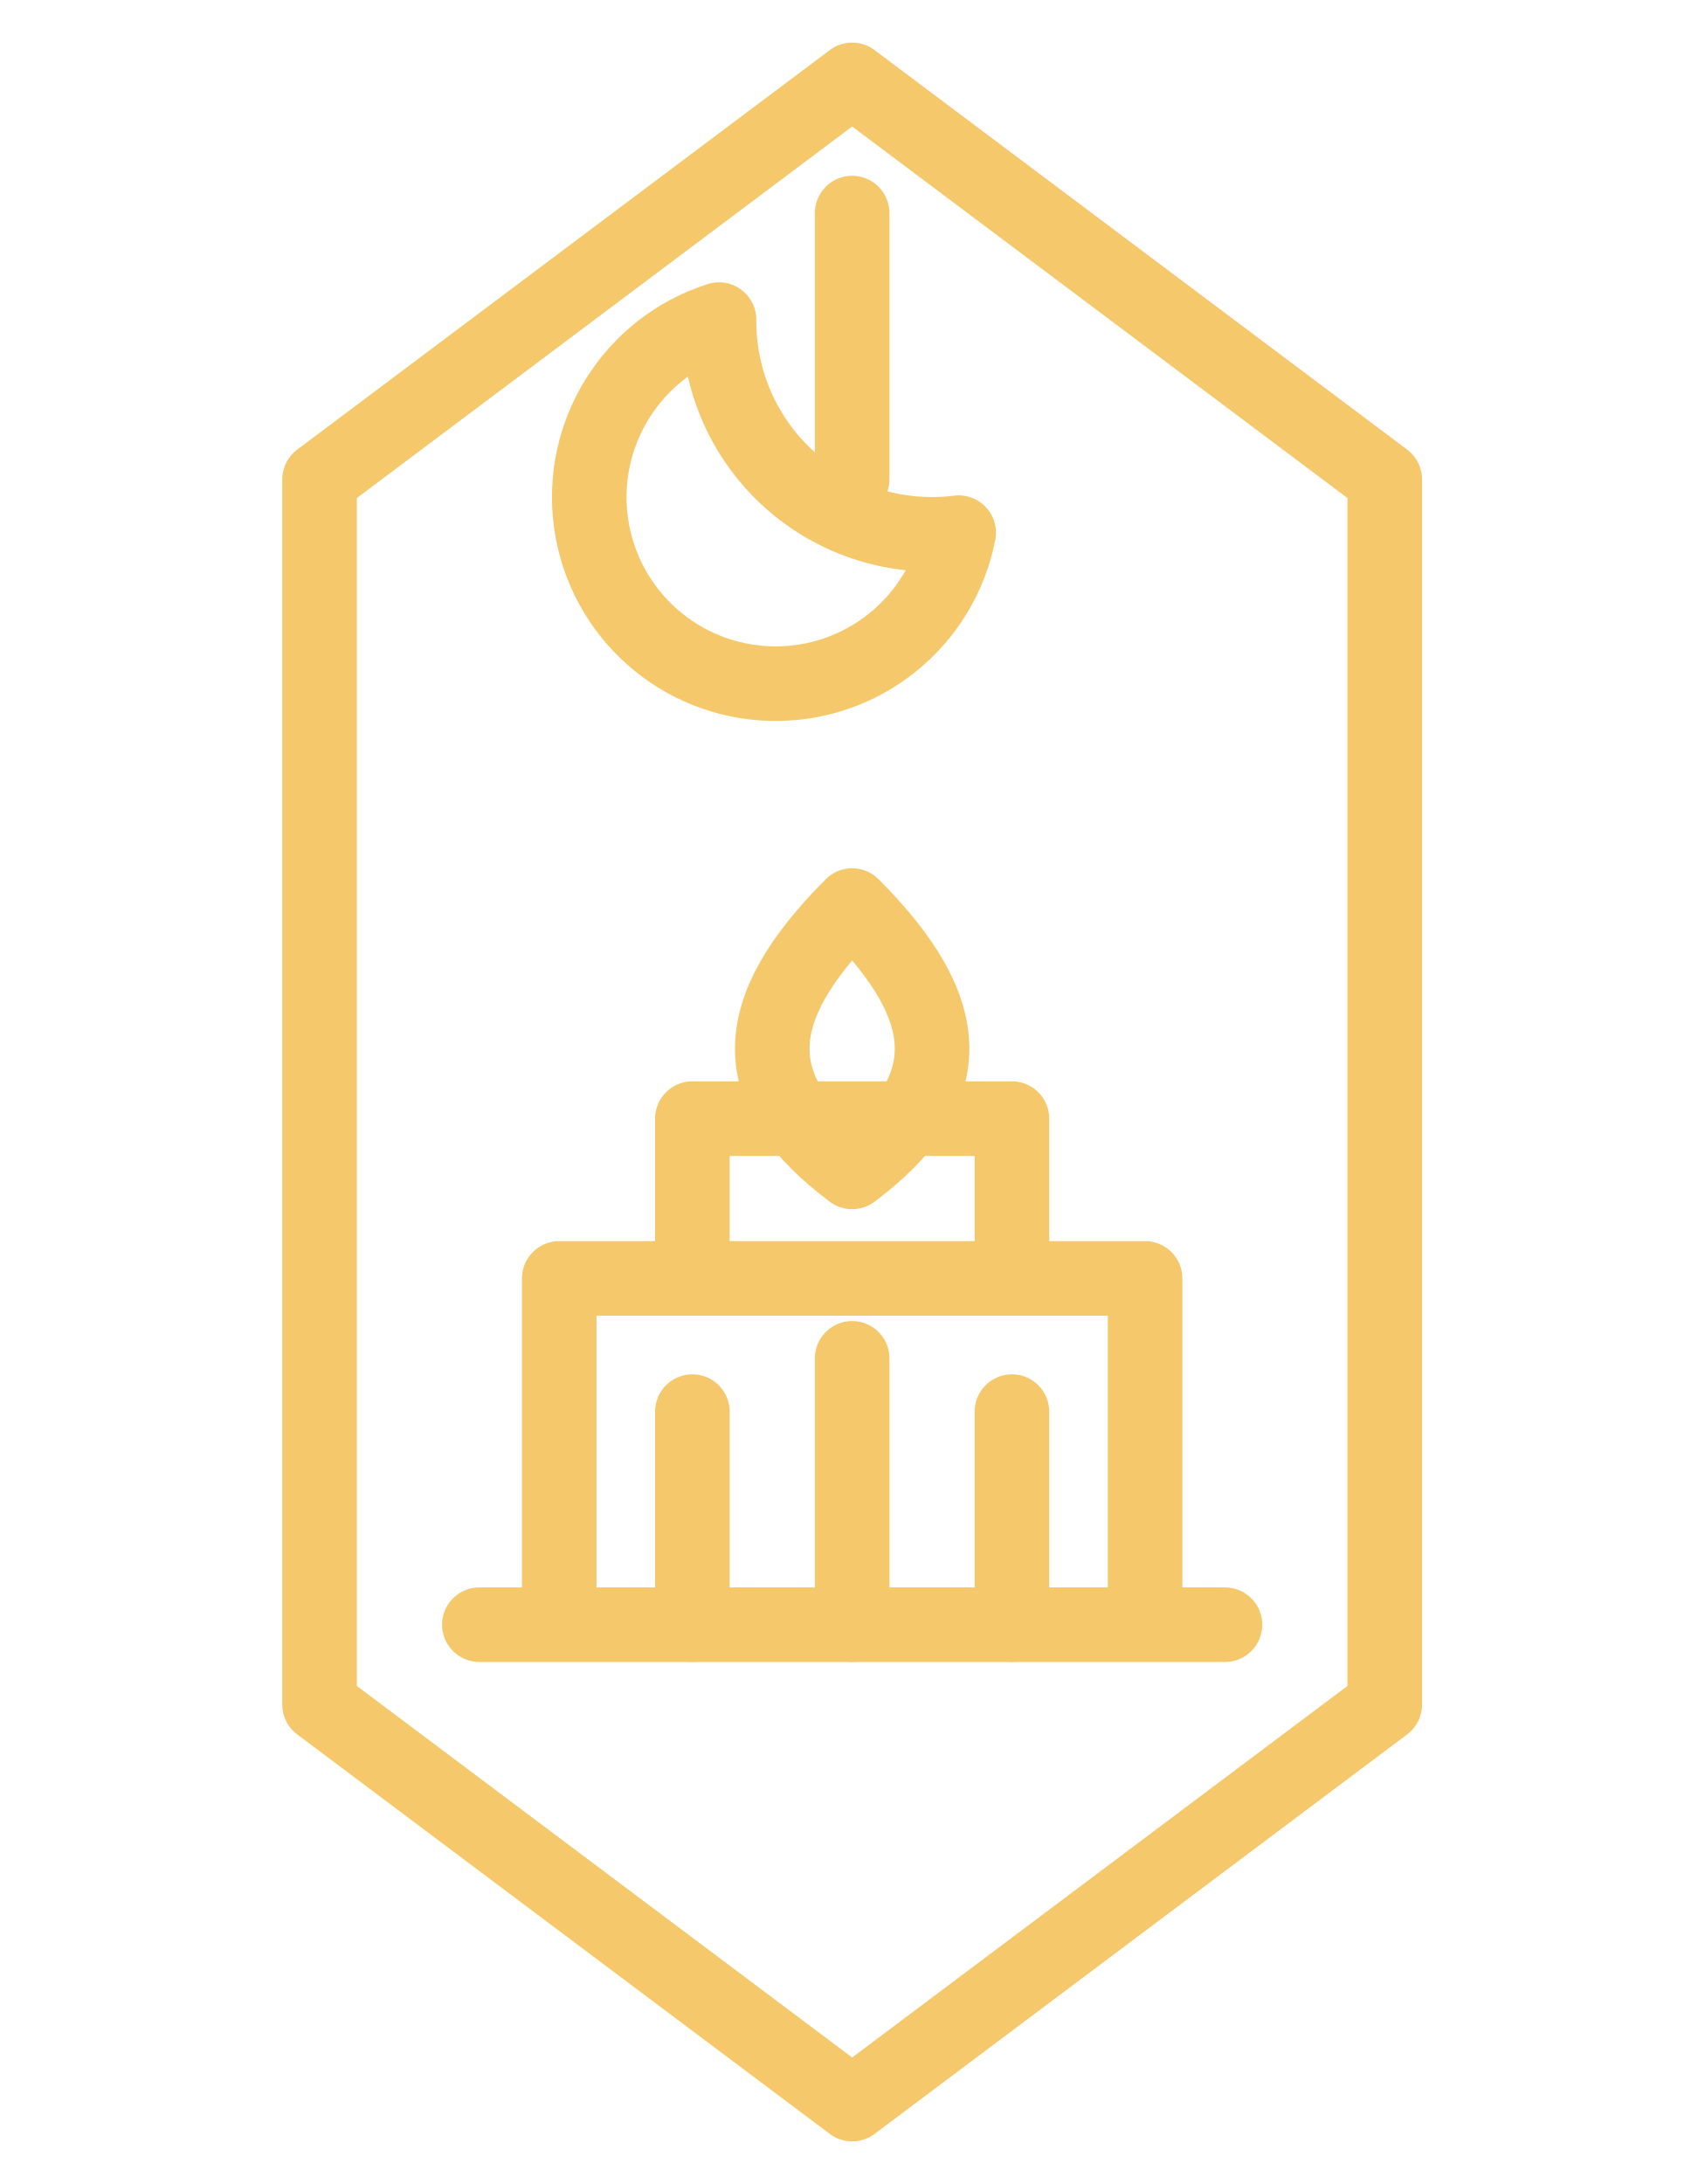
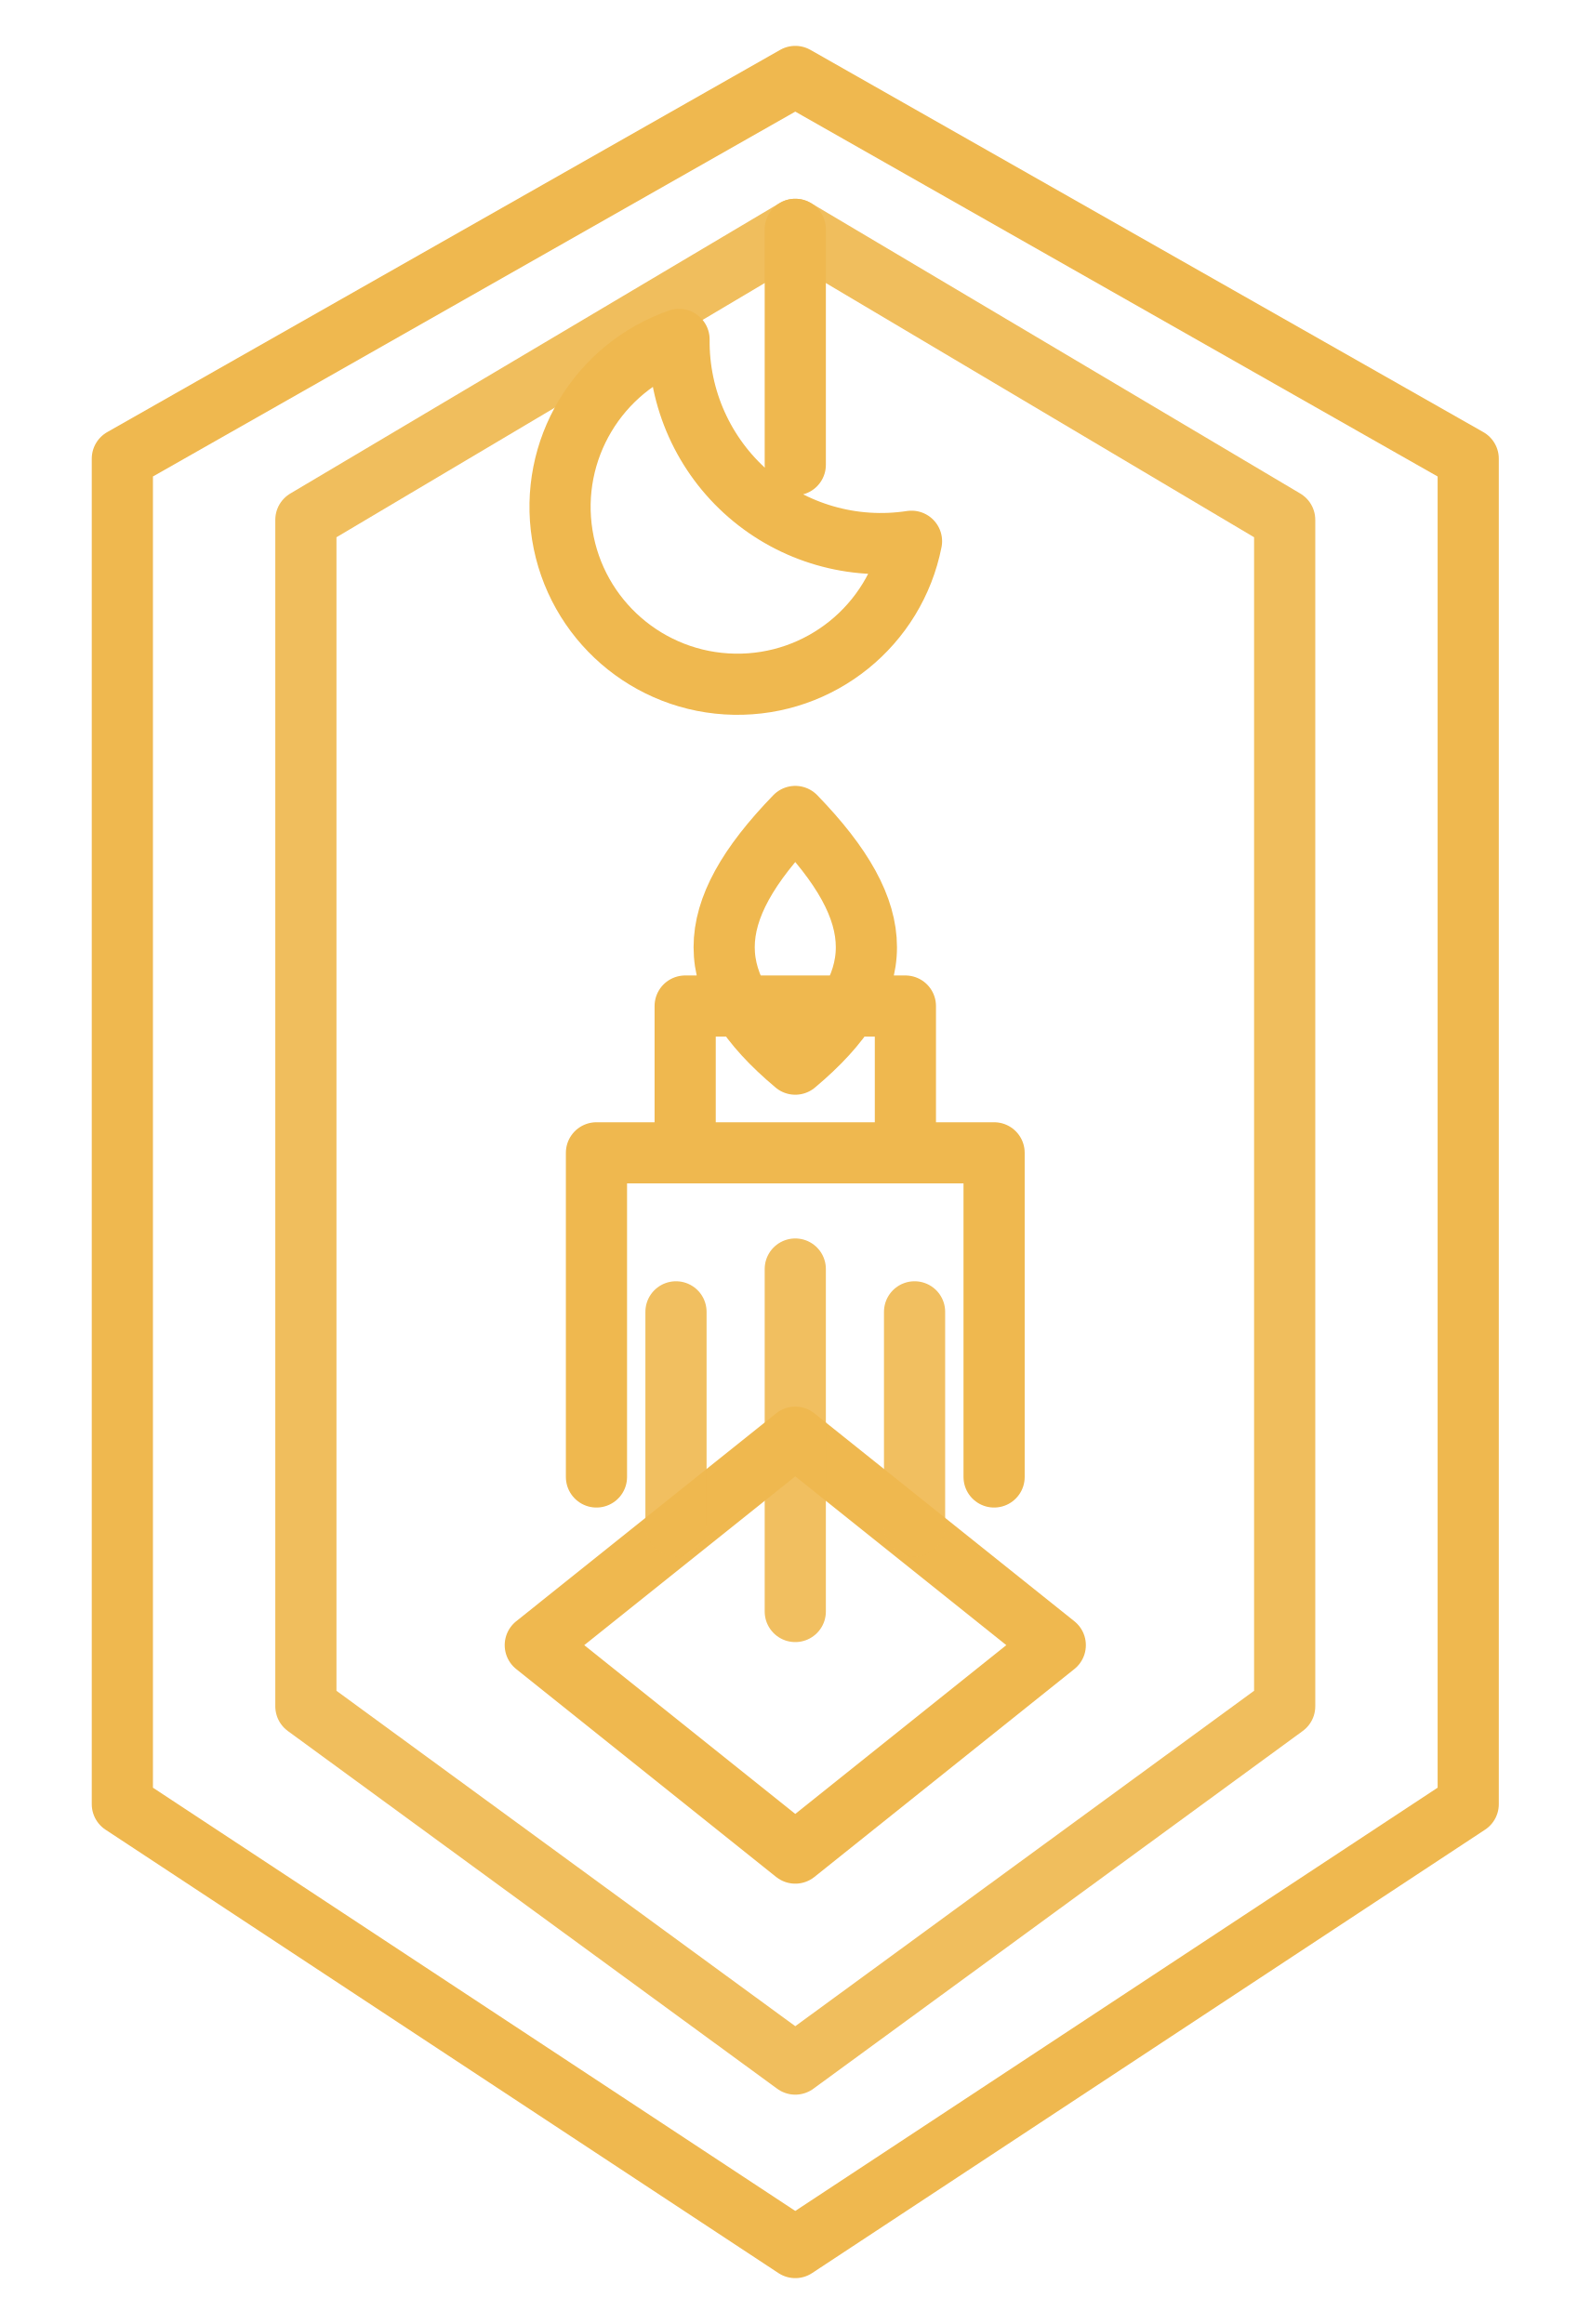
- <svg xmlns="http://www.w3.org/2000/svg" viewBox="0 0 64 82" fill="none" stroke="#f5c86b" stroke-width="2.8" stroke-linecap="round" stroke-linejoin="round">
-   <path d="M32 3 52 18v46L32 79 12 64V18L32 3Z" />
-   <path d="M32 8v10M27 12a7 7 0 1 0 9 8 8 8 0 0 1-9-8Z" />
-   <path d="M18 61h28M21 61V48h22v13M26 48v-6h12v6M32 34c-4 4-4 7 0 10 4-3 4-6 0-10Z" />
-   <path d="M26 61v-8M32 61V51M38 61v-8" />
+ <svg xmlns="http://www.w3.org/2000/svg" viewBox="0 0 52 76" fill="none" stroke="#efb84f" stroke-width="2" stroke-linecap="round" stroke-linejoin="round">
+   <path d="M26 2.5 48 15v44L26 73.5 4 59V15L26 2.5Z" />
+   <path d="M26 7.5 42 17v38.8L26 67.5 10 55.8V17L26 7.5Z" opacity=".92" />
+   <path d="M26 7.5v7.7M22.2 11.1a5.8 5.8 0 1 0 7.6 6.6 6.6 6.6 0 0 1-7.6-6.6Z" />
+   <path d="M17.5 53.8 26 47l8.5 6.8L26 60.6l-8.5-6.8Z" />
+   <path d="M19.5 48.3V37.7h13v10.6M22.4 37.7v-4.8h7.2v4.8M26 26.7c-3.1 3.2-3.1 5.5 0 8.1 3.1-2.6 3.1-4.9 0-8.1Z" />
+   <path d="M22.1 49.9v-7M26 52.7V41.5M29.9 49.9v-7" opacity=".9" />
</svg>
